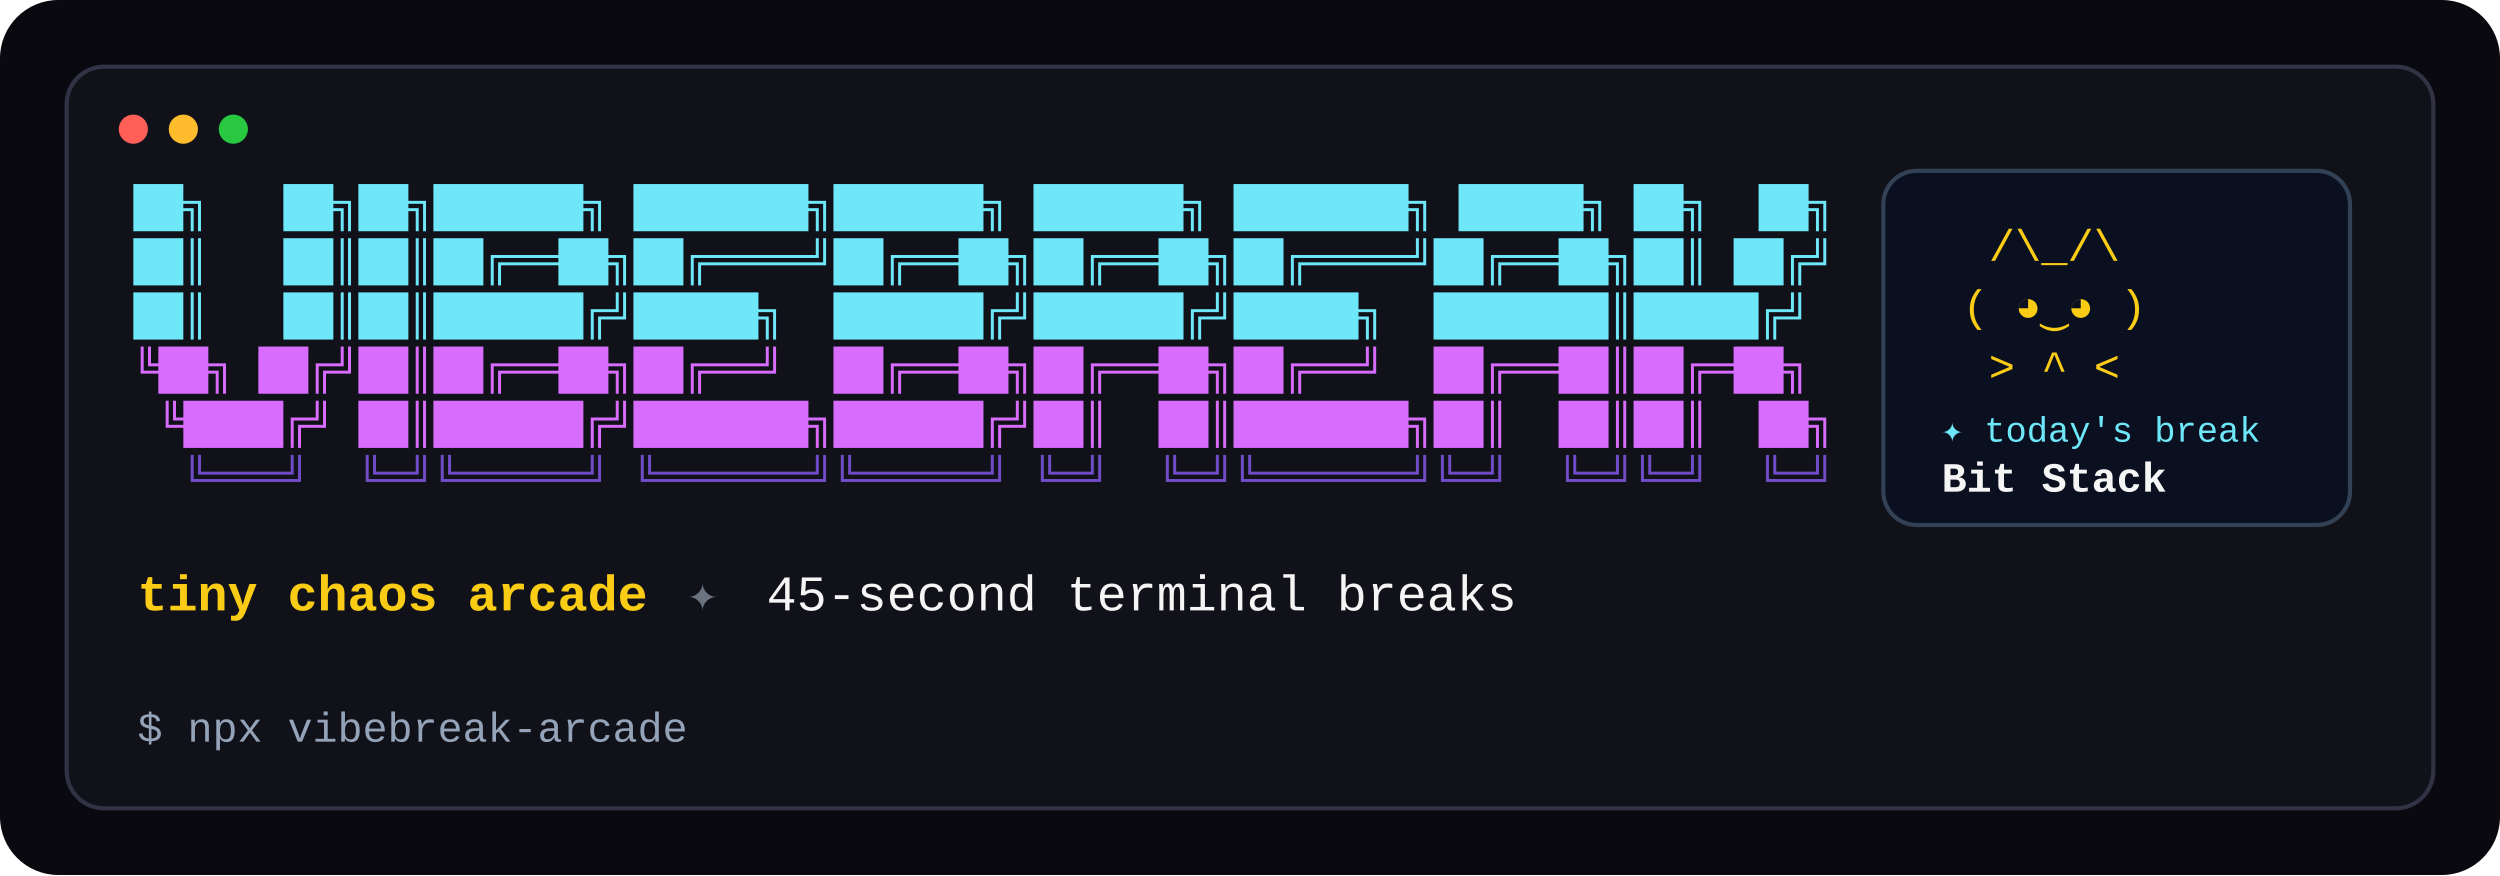
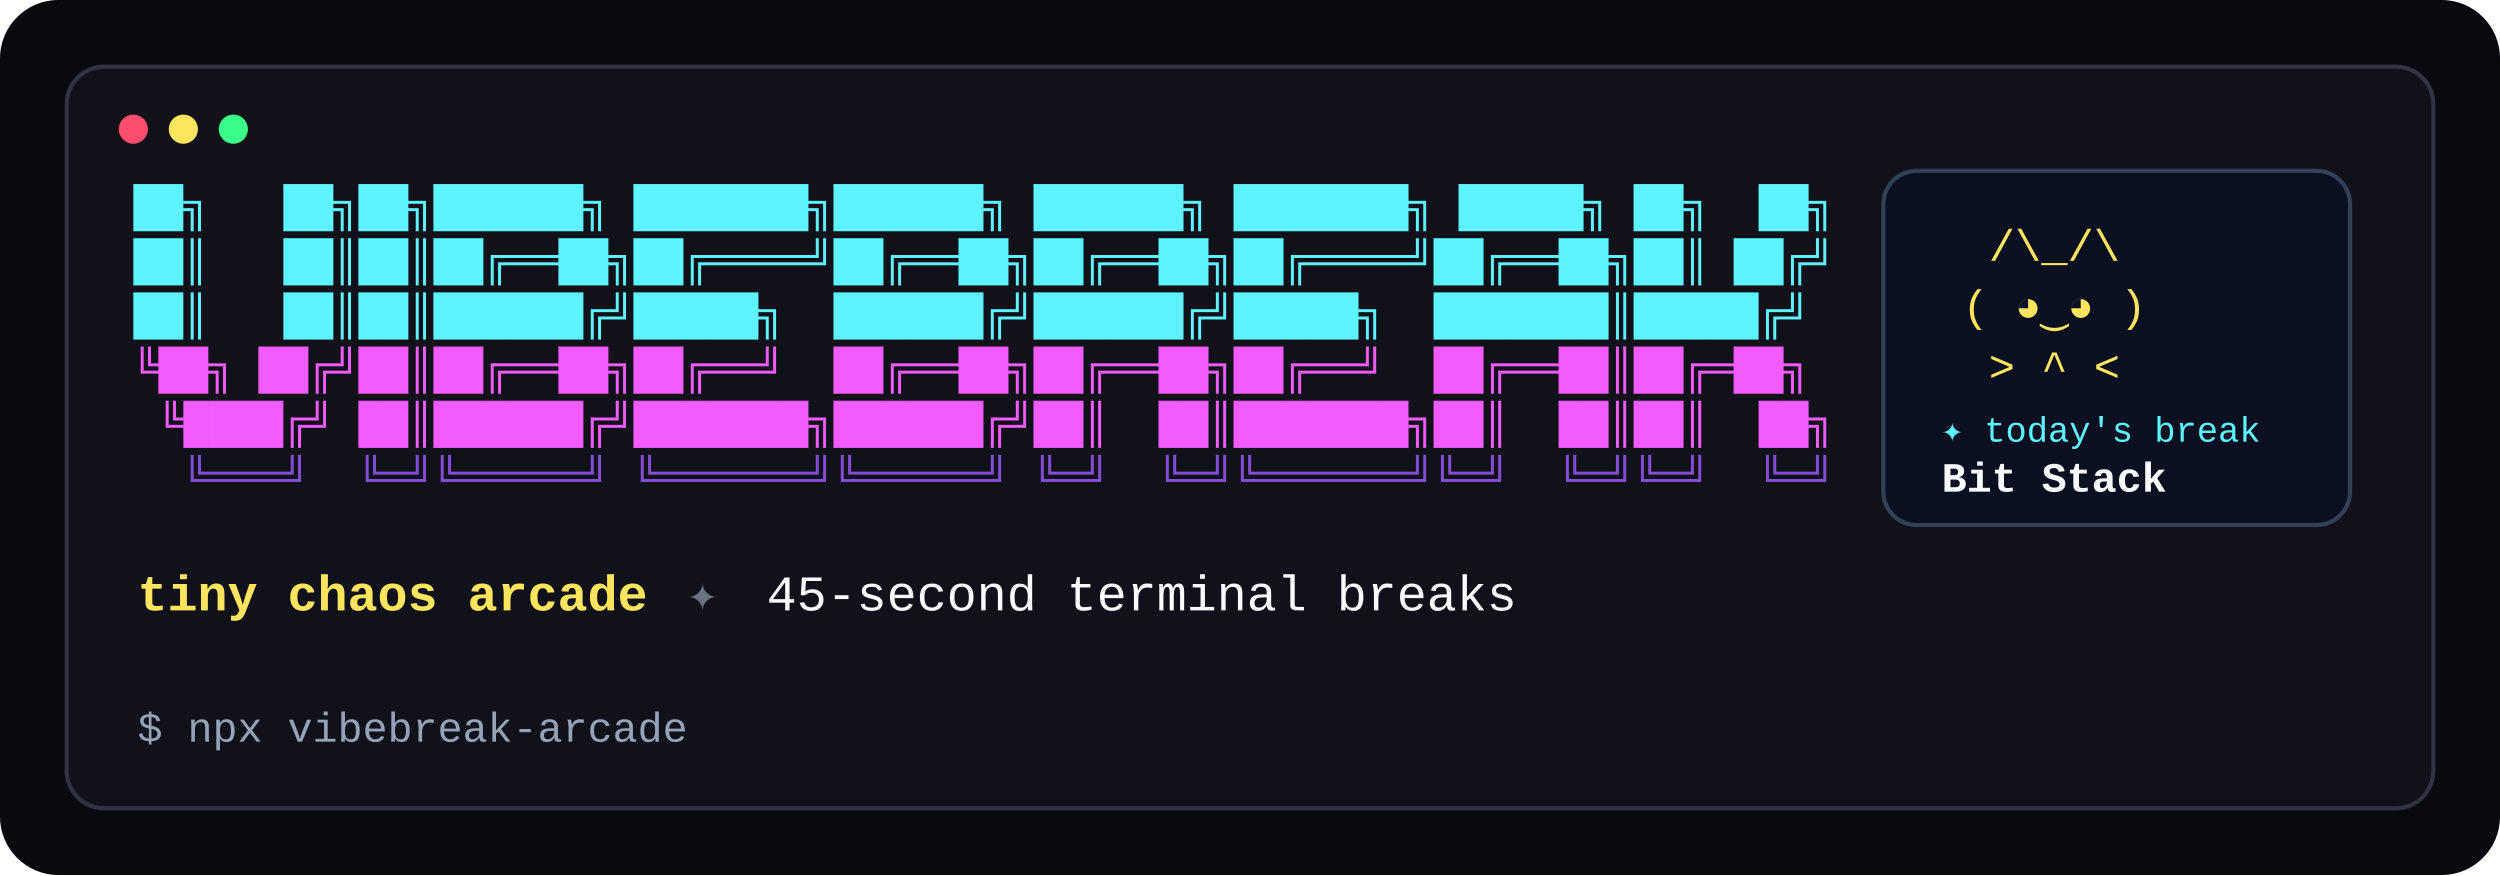
<svg xmlns="http://www.w3.org/2000/svg" width="1200" height="420" viewBox="0 0 1200 420" fill="none" role="img" aria-labelledby="title desc">
  <rect width="1200" height="420" rx="28" fill="#09090f" />
  <rect x="32" y="32" width="1136" height="356" rx="18" fill="#11111a" stroke="#313244" stroke-width="2" />
-   <circle cx="64" cy="62" r="7" fill="#ff5f57" />
-   <circle cx="88" cy="62" r="7" fill="#ffbd2e" />
-   <circle cx="112" cy="62" r="7" fill="#28c840" />
-   <text x="64" y="105" fill="#6ee7f9" font-family="SFMono-Regular, Consolas, Liberation Mono, Menlo, monospace" font-size="20" xml:space="preserve">██╗   ██╗██╗██████╗ ███████╗██████╗ ██████╗ ███████╗ █████╗ ██╗  ██╗</text>
-   <text x="64" y="131" fill="#6ee7f9" font-family="SFMono-Regular, Consolas, Liberation Mono, Menlo, monospace" font-size="20" xml:space="preserve">██║   ██║██║██╔══██╗██╔════╝██╔══██╗██╔══██╗██╔════╝██╔══██╗██║ ██╔╝</text>
-   <text x="64" y="157" fill="#6ee7f9" font-family="SFMono-Regular, Consolas, Liberation Mono, Menlo, monospace" font-size="20" font-weight="700" xml:space="preserve">██║   ██║██║██████╔╝█████╗  ██████╔╝██████╔╝█████╗  ███████║█████╔╝ </text>
-   <text x="64" y="183" fill="#d86cff" font-family="SFMono-Regular, Consolas, Liberation Mono, Menlo, monospace" font-size="20" font-weight="700" xml:space="preserve">╚██╗ ██╔╝██║██╔══██╗██╔══╝  ██╔══██╗██╔══██╗██╔══╝  ██╔══██║██╔═██╗ </text>
-   <text x="64" y="209" fill="#d86cff" font-family="SFMono-Regular, Consolas, Liberation Mono, Menlo, monospace" font-size="20" xml:space="preserve"> ╚████╔╝ ██║██████╔╝███████╗██████╔╝██║  ██║███████╗██║  ██║██║  ██╗</text>
-   <text x="64" y="235" fill="#8b5cf6" font-family="SFMono-Regular, Consolas, Liberation Mono, Menlo, monospace" font-size="20" opacity="0.78" xml:space="preserve">  ╚═══╝  ╚═╝╚═════╝ ╚══════╝╚═════╝ ╚═╝  ╚═╝╚══════╝╚═╝  ╚═╝╚═╝  ╚═╝</text>
-   <text x="66" y="293" fill="#facc15" font-family="SFMono-Regular, Consolas, Liberation Mono, Menlo, monospace" font-size="24" font-weight="700">tiny chaos arcade</text>
+   <circle cx="64" cy="62" r="7" fill="#FF4D6D" />
+   <circle cx="88" cy="62" r="7" fill="#FFE45E" />
+   <circle cx="112" cy="62" r="7" fill="#39FF88" />
+   <text x="64" y="105" fill="#5DF4FF" font-family="SFMono-Regular, Consolas, Liberation Mono, Menlo, monospace" font-size="20" xml:space="preserve">██╗   ██╗██╗██████╗ ███████╗██████╗ ██████╗ ███████╗ █████╗ ██╗  ██╗</text>
+   <text x="64" y="131" fill="#5DF4FF" font-family="SFMono-Regular, Consolas, Liberation Mono, Menlo, monospace" font-size="20" xml:space="preserve">██║   ██║██║██╔══██╗██╔════╝██╔══██╗██╔══██╗██╔════╝██╔══██╗██║ ██╔╝</text>
+   <text x="64" y="157" fill="#5DF4FF" font-family="SFMono-Regular, Consolas, Liberation Mono, Menlo, monospace" font-size="20" font-weight="700" xml:space="preserve">██║   ██║██║██████╔╝█████╗  ██████╔╝██████╔╝█████╗  ███████║█████╔╝ </text>
+   <text x="64" y="183" fill="#F15BFF" font-family="SFMono-Regular, Consolas, Liberation Mono, Menlo, monospace" font-size="20" font-weight="700" xml:space="preserve">╚██╗ ██╔╝██║██╔══██╗██╔══╝  ██╔══██╗██╔══██╗██╔══╝  ██╔══██║██╔═██╗ </text>
+   <text x="64" y="209" fill="#F15BFF" font-family="SFMono-Regular, Consolas, Liberation Mono, Menlo, monospace" font-size="20" xml:space="preserve"> ╚████╔╝ ██║██████╔╝███████╗██████╔╝██║  ██║███████╗██║  ██║██║  ██╗</text>
+   <text x="64" y="235" fill="#9B5CFF" font-family="SFMono-Regular, Consolas, Liberation Mono, Menlo, monospace" font-size="20" opacity="0.82" xml:space="preserve">  ╚═══╝  ╚═╝╚═════╝ ╚══════╝╚═════╝ ╚═╝  ╚═╝╚══════╝╚═╝  ╚═╝╚═╝  ╚═╝</text>
+   <text x="66" y="293" fill="#FFE45E" font-family="SFMono-Regular, Consolas, Liberation Mono, Menlo, monospace" font-size="24" font-weight="700">tiny chaos arcade</text>
  <text x="330" y="293" fill="#6b7280" font-family="SFMono-Regular, Consolas, Liberation Mono, Menlo, monospace" font-size="24">✦</text>
-   <text x="368" y="293" fill="#f5f5f5" font-family="SFMono-Regular, Consolas, Liberation Mono, Menlo, monospace" font-size="24">45-second terminal breaks</text>
+   <text x="368" y="293" fill="#F8FAFC" font-family="SFMono-Regular, Consolas, Liberation Mono, Menlo, monospace" font-size="24">45-second terminal breaks</text>
  <g transform="translate(904 82)">
    <rect x="0" y="0" width="224" height="170" rx="16" fill="#0b1020" stroke="#334155" stroke-width="2" />
-     <text x="38" y="43" fill="#facc15" font-family="SFMono-Regular, Consolas, Liberation Mono, Menlo, monospace" font-size="21" xml:space="preserve"> /\_/\</text>
-     <text x="38" y="72" fill="#facc15" font-family="SFMono-Regular, Consolas, Liberation Mono, Menlo, monospace" font-size="21" xml:space="preserve">( ◕‿◕ )</text>
-     <text x="38" y="101" fill="#facc15" font-family="SFMono-Regular, Consolas, Liberation Mono, Menlo, monospace" font-size="21" xml:space="preserve"> &gt; ^ &lt;</text>
-     <text x="28" y="130" fill="#6ee7f9" font-family="SFMono-Regular, Consolas, Liberation Mono, Menlo, monospace" font-size="17">✦ today's break</text>
-     <text x="28" y="154" fill="#f5f5f5" font-family="SFMono-Regular, Consolas, Liberation Mono, Menlo, monospace" font-size="20" font-weight="700">Bit Stack</text>
+     <text x="38" y="43" fill="#FFE45E" font-family="SFMono-Regular, Consolas, Liberation Mono, Menlo, monospace" font-size="21" xml:space="preserve"> /\_/\</text>
+     <text x="38" y="72" fill="#FFE45E" font-family="SFMono-Regular, Consolas, Liberation Mono, Menlo, monospace" font-size="21" xml:space="preserve">( ◕‿◕ )</text>
+     <text x="38" y="101" fill="#FFE45E" font-family="SFMono-Regular, Consolas, Liberation Mono, Menlo, monospace" font-size="21" xml:space="preserve"> &gt; ^ &lt;</text>
+     <text x="28" y="130" fill="#5DF4FF" font-family="SFMono-Regular, Consolas, Liberation Mono, Menlo, monospace" font-size="17">✦ today's break</text>
+     <text x="28" y="154" fill="#F8FAFC" font-family="SFMono-Regular, Consolas, Liberation Mono, Menlo, monospace" font-size="20" font-weight="700">Bit Stack</text>
  </g>
  <text x="66" y="356" fill="#94a3b8" font-family="SFMono-Regular, Consolas, Liberation Mono, Menlo, monospace" font-size="20">$ npx vibebreak-arcade</text>
</svg>
